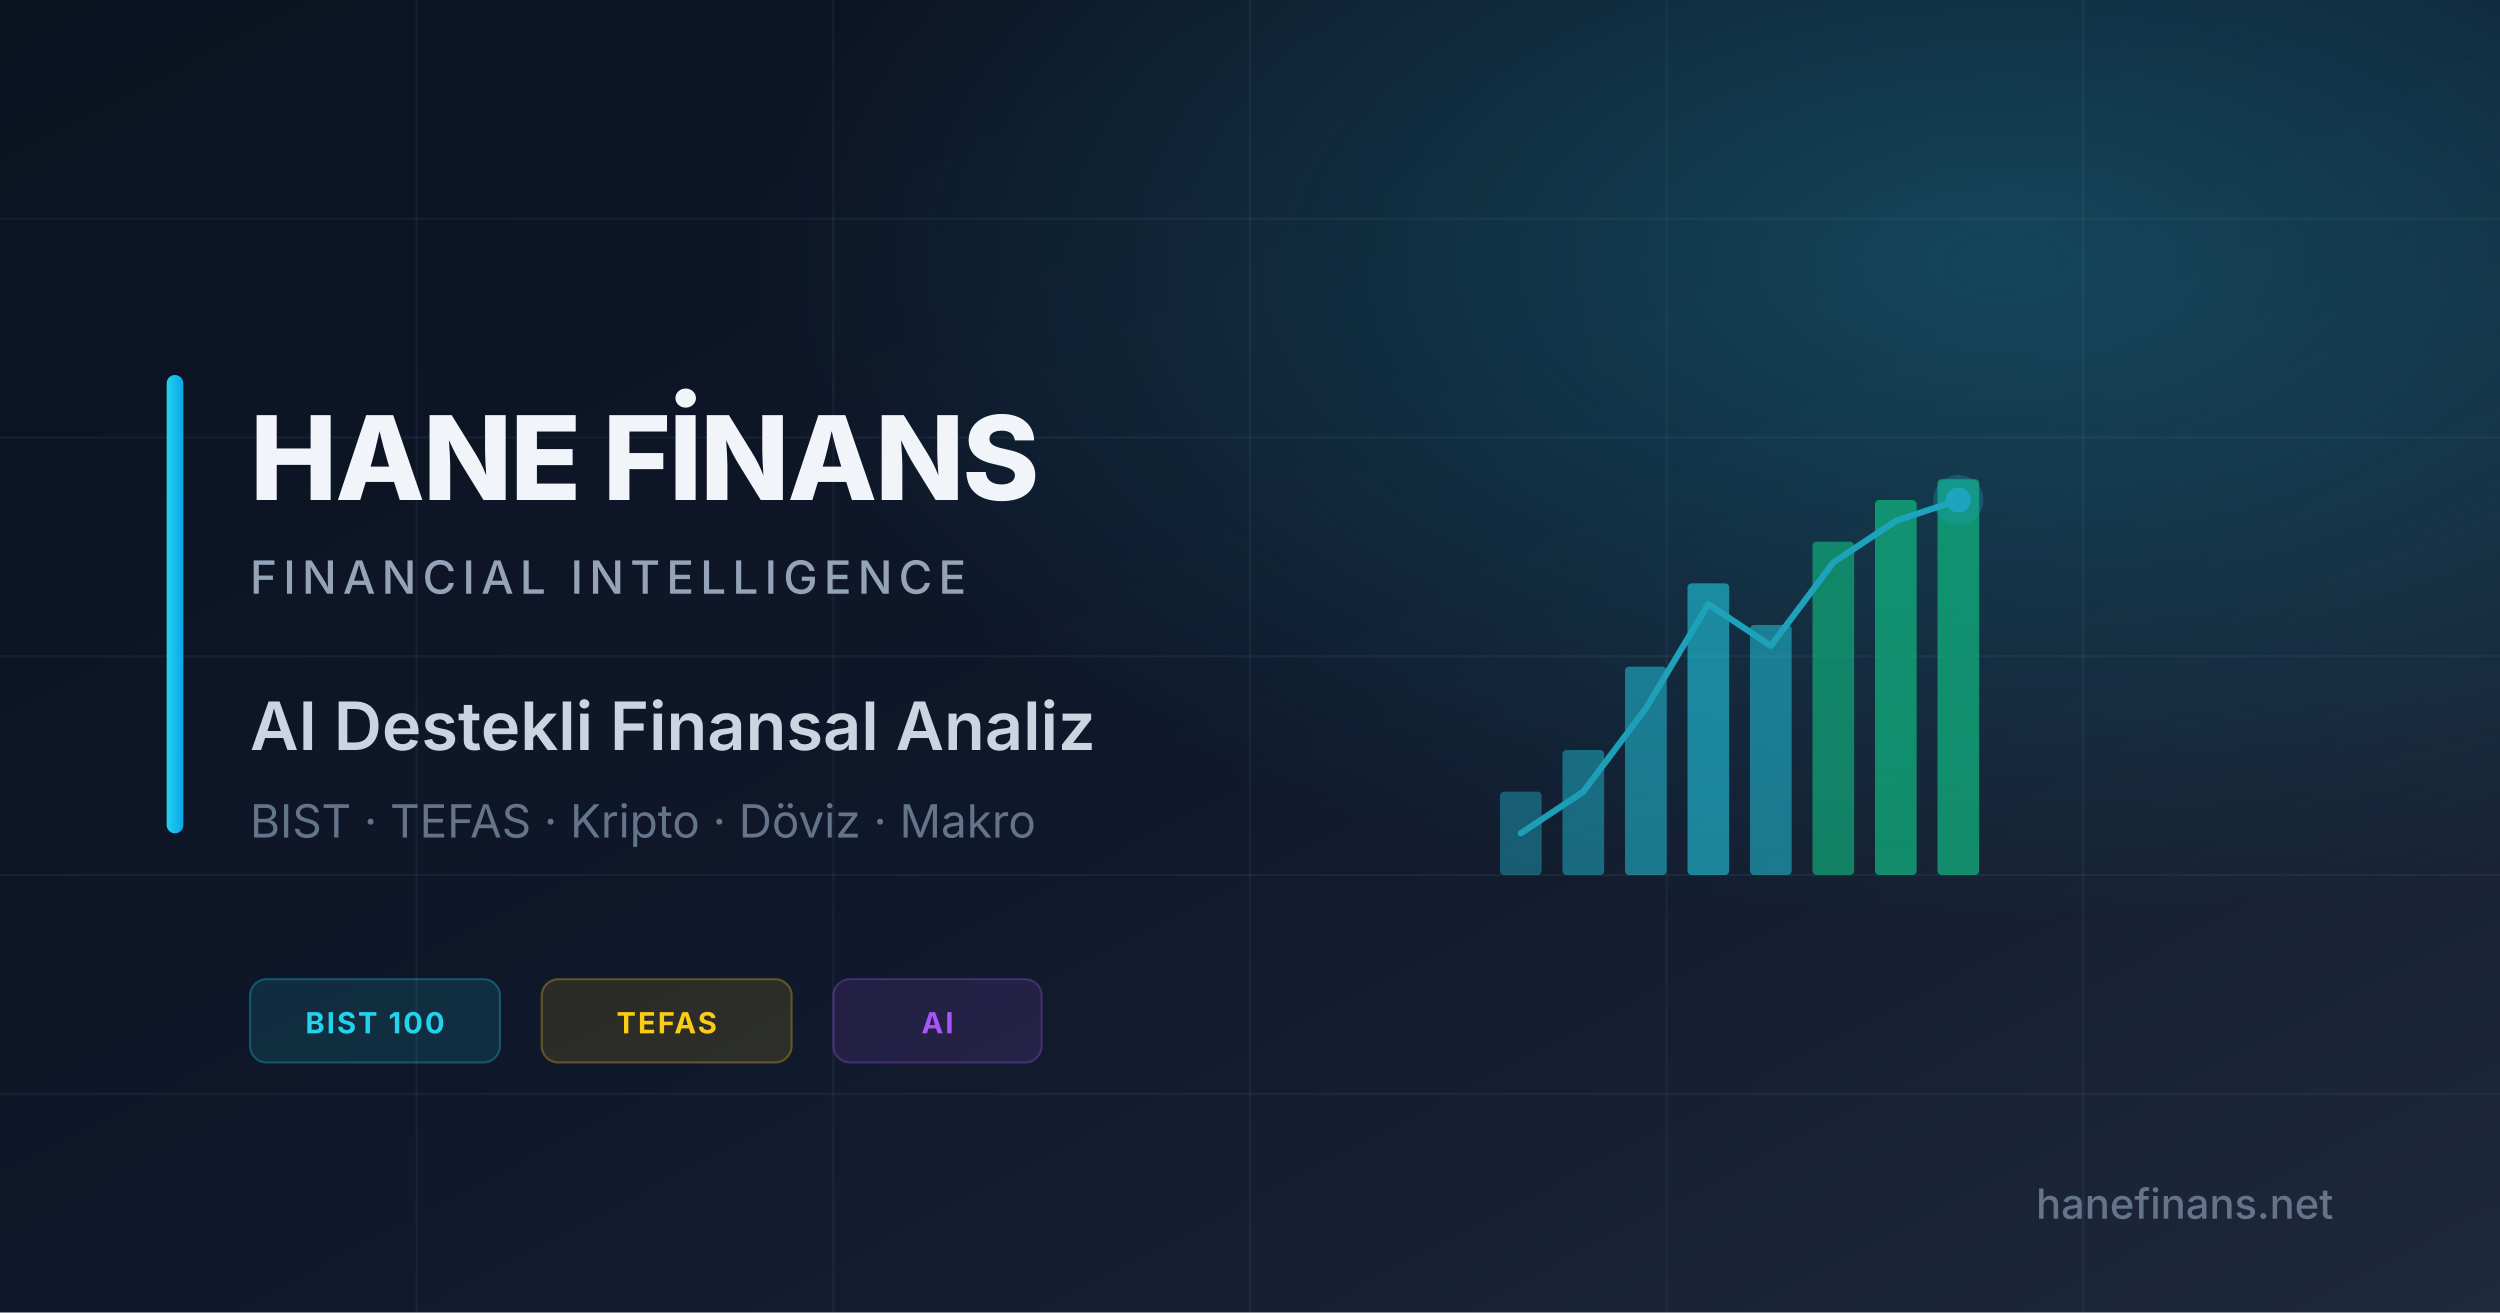
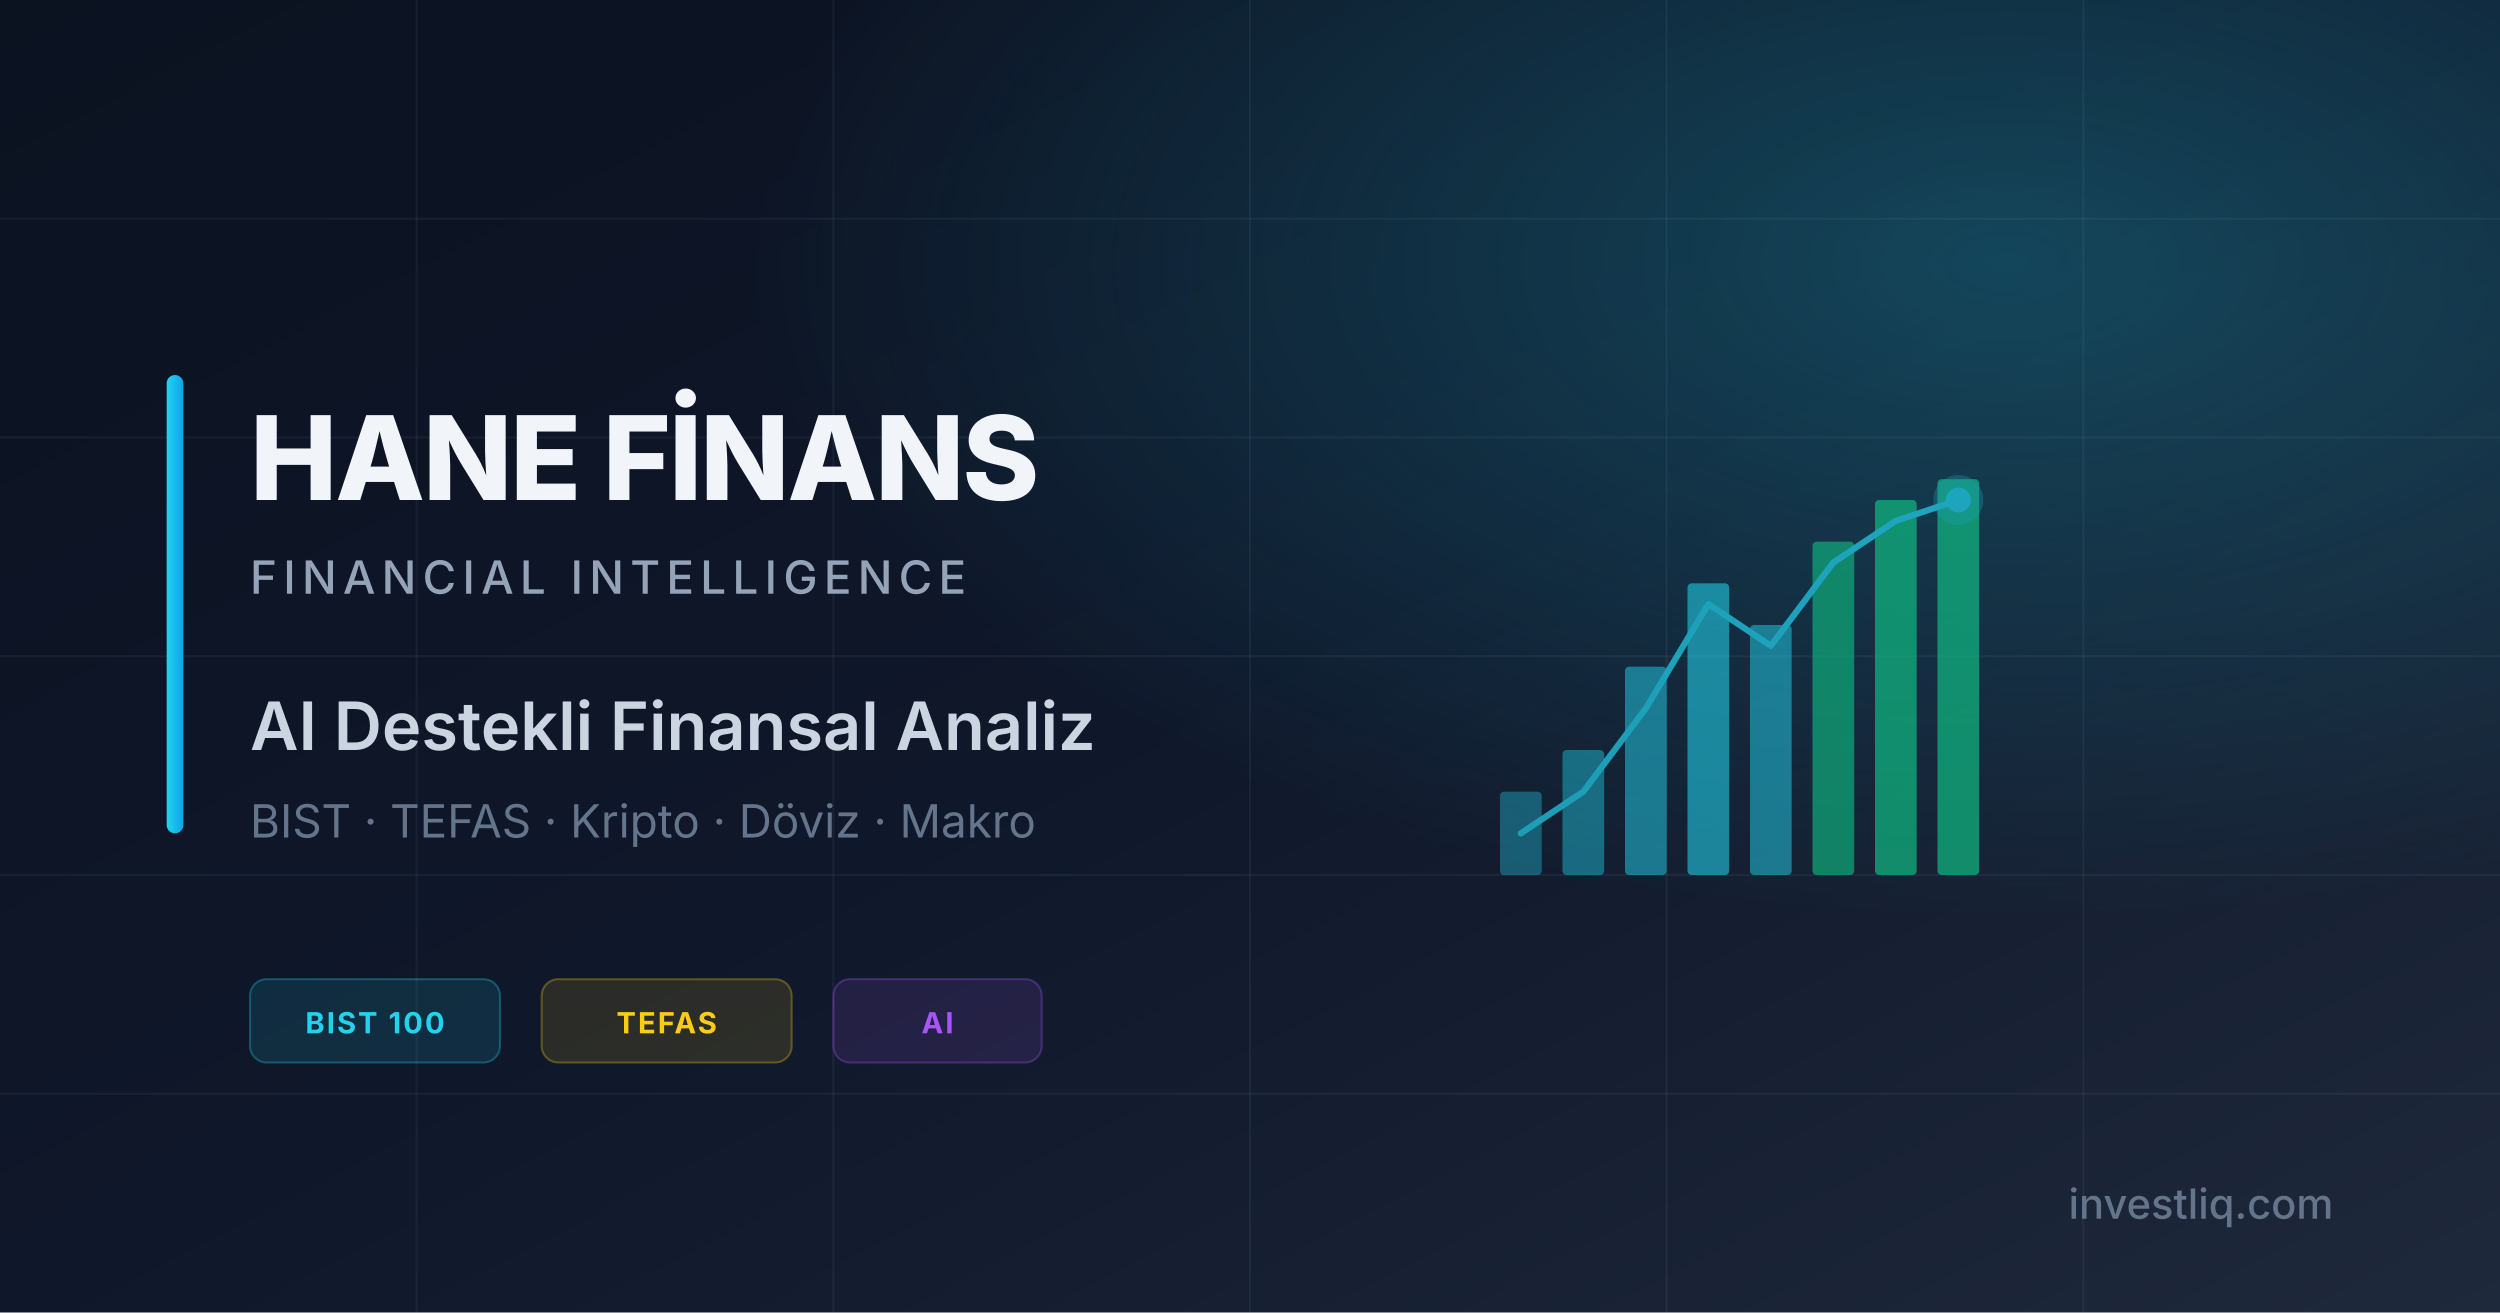
<svg xmlns="http://www.w3.org/2000/svg" viewBox="0 0 1200 630" width="1200" height="630">
  <defs>
    <linearGradient id="bg" x1="0%" y1="0%" x2="100%" y2="100%">
      <stop offset="0%" stop-color="#0b1220" />
      <stop offset="50%" stop-color="#0f172a" />
      <stop offset="100%" stop-color="#1e293b" />
    </linearGradient>
    <radialGradient id="accentGlow" cx="80%" cy="20%" r="50%">
      <stop offset="0%" stop-color="#22d3ee" stop-opacity="0.25" />
      <stop offset="100%" stop-color="#22d3ee" stop-opacity="0" />
    </radialGradient>
    <linearGradient id="accentBar" x1="0%" y1="0%" x2="100%" y2="0%">
      <stop offset="0%" stop-color="#22d3ee" />
      <stop offset="100%" stop-color="#0ea5e9" />
    </linearGradient>
    <linearGradient id="numberText" x1="0%" y1="0%" x2="0%" y2="100%">
      <stop offset="0%" stop-color="#f1f5f9" />
      <stop offset="100%" stop-color="#cbd5e1" />
    </linearGradient>
  </defs>
  <rect width="1200" height="630" fill="url(#bg)" />
  <rect width="1200" height="630" fill="url(#accentGlow)" />
  <g stroke="rgba(148, 163, 184, 0.08)" stroke-width="1">
    <line x1="0" y1="105" x2="1200" y2="105" />
    <line x1="0" y1="210" x2="1200" y2="210" />
    <line x1="0" y1="315" x2="1200" y2="315" />
    <line x1="0" y1="420" x2="1200" y2="420" />
    <line x1="0" y1="525" x2="1200" y2="525" />
    <line x1="200" y1="0" x2="200" y2="630" />
    <line x1="400" y1="0" x2="400" y2="630" />
    <line x1="600" y1="0" x2="600" y2="630" />
    <line x1="800" y1="0" x2="800" y2="630" />
    <line x1="1000" y1="0" x2="1000" y2="630" />
  </g>
  <rect x="80" y="180" width="8" height="220" rx="4" fill="url(#accentBar)" />
  <text x="120" y="240" font-family="Inter, sans-serif" font-size="56" font-weight="800" fill="#f1f5f9" letter-spacing="-1">
    HANE FİNANS
  </text>
  <text x="120" y="285" font-family="Inter, sans-serif" font-size="22" font-weight="500" fill="#94a3b8" letter-spacing="3">
    FINANCIAL INTELLIGENCE
  </text>
  <text x="120" y="360" font-family="Inter, sans-serif" font-size="32" font-weight="600" fill="#cbd5e1">
    AI Destekli Finansal Analiz
  </text>
  <text x="120" y="402" font-family="Inter, sans-serif" font-size="22" font-weight="400" fill="#64748b">
    BIST · TEFAS · Kripto · Döviz · Makro
  </text>
  <g transform="translate(120, 470)">
    <rect width="120" height="40" rx="8" fill="rgba(34, 211, 238, 0.12)" stroke="rgba(34, 211, 238, 0.3)" stroke-width="1" />
    <text x="60" y="26" text-anchor="middle" font-family="Inter, sans-serif" font-size="14" font-weight="700" fill="#22d3ee" letter-spacing="1">
      BIST 100
    </text>
    <rect x="140" width="120" height="40" rx="8" fill="rgba(250, 204, 21, 0.12)" stroke="rgba(250, 204, 21, 0.3)" stroke-width="1" />
    <text x="200" y="26" text-anchor="middle" font-family="Inter, sans-serif" font-size="14" font-weight="700" fill="#facc15" letter-spacing="1">
      TEFAS
    </text>
    <rect x="280" width="100" height="40" rx="8" fill="rgba(168, 85, 247, 0.12)" stroke="rgba(168, 85, 247, 0.3)" stroke-width="1" />
    <text x="330" y="26" text-anchor="middle" font-family="Inter, sans-serif" font-size="14" font-weight="700" fill="#a855f7" letter-spacing="1">
      AI
    </text>
  </g>
  <g transform="translate(720, 200)" opacity="0.7">
    <rect x="0" y="180" width="20" height="40" rx="2" fill="#22d3ee" opacity="0.5" />
    <rect x="30" y="160" width="20" height="60" rx="2" fill="#22d3ee" opacity="0.6" />
    <rect x="60" y="120" width="20" height="100" rx="2" fill="#22d3ee" opacity="0.7" />
    <rect x="90" y="80" width="20" height="140" rx="2" fill="#22d3ee" opacity="0.8" />
    <rect x="120" y="100" width="20" height="120" rx="2" fill="#22d3ee" opacity="0.7" />
    <rect x="150" y="60" width="20" height="160" rx="2" fill="#10b981" opacity="0.9" />
    <rect x="180" y="40" width="20" height="180" rx="2" fill="#10b981" />
    <rect x="210" y="30" width="20" height="190" rx="2" fill="#10b981" />
    <polyline points="10,200 40,180 70,140 100,90 130,110 160,70 190,50 220,40" stroke="#22d3ee" stroke-width="3" fill="none" stroke-linecap="round" stroke-linejoin="round" />
    <circle cx="220" cy="40" r="6" fill="#22d3ee" />
    <circle cx="220" cy="40" r="12" fill="#22d3ee" opacity="0.3" />
  </g>
  <text x="1120" y="585" text-anchor="end" font-family="Inter, sans-serif" font-size="20" font-weight="500" fill="#64748b">
-     hanefinans.net
+     investliq.com
  </text>
</svg>
